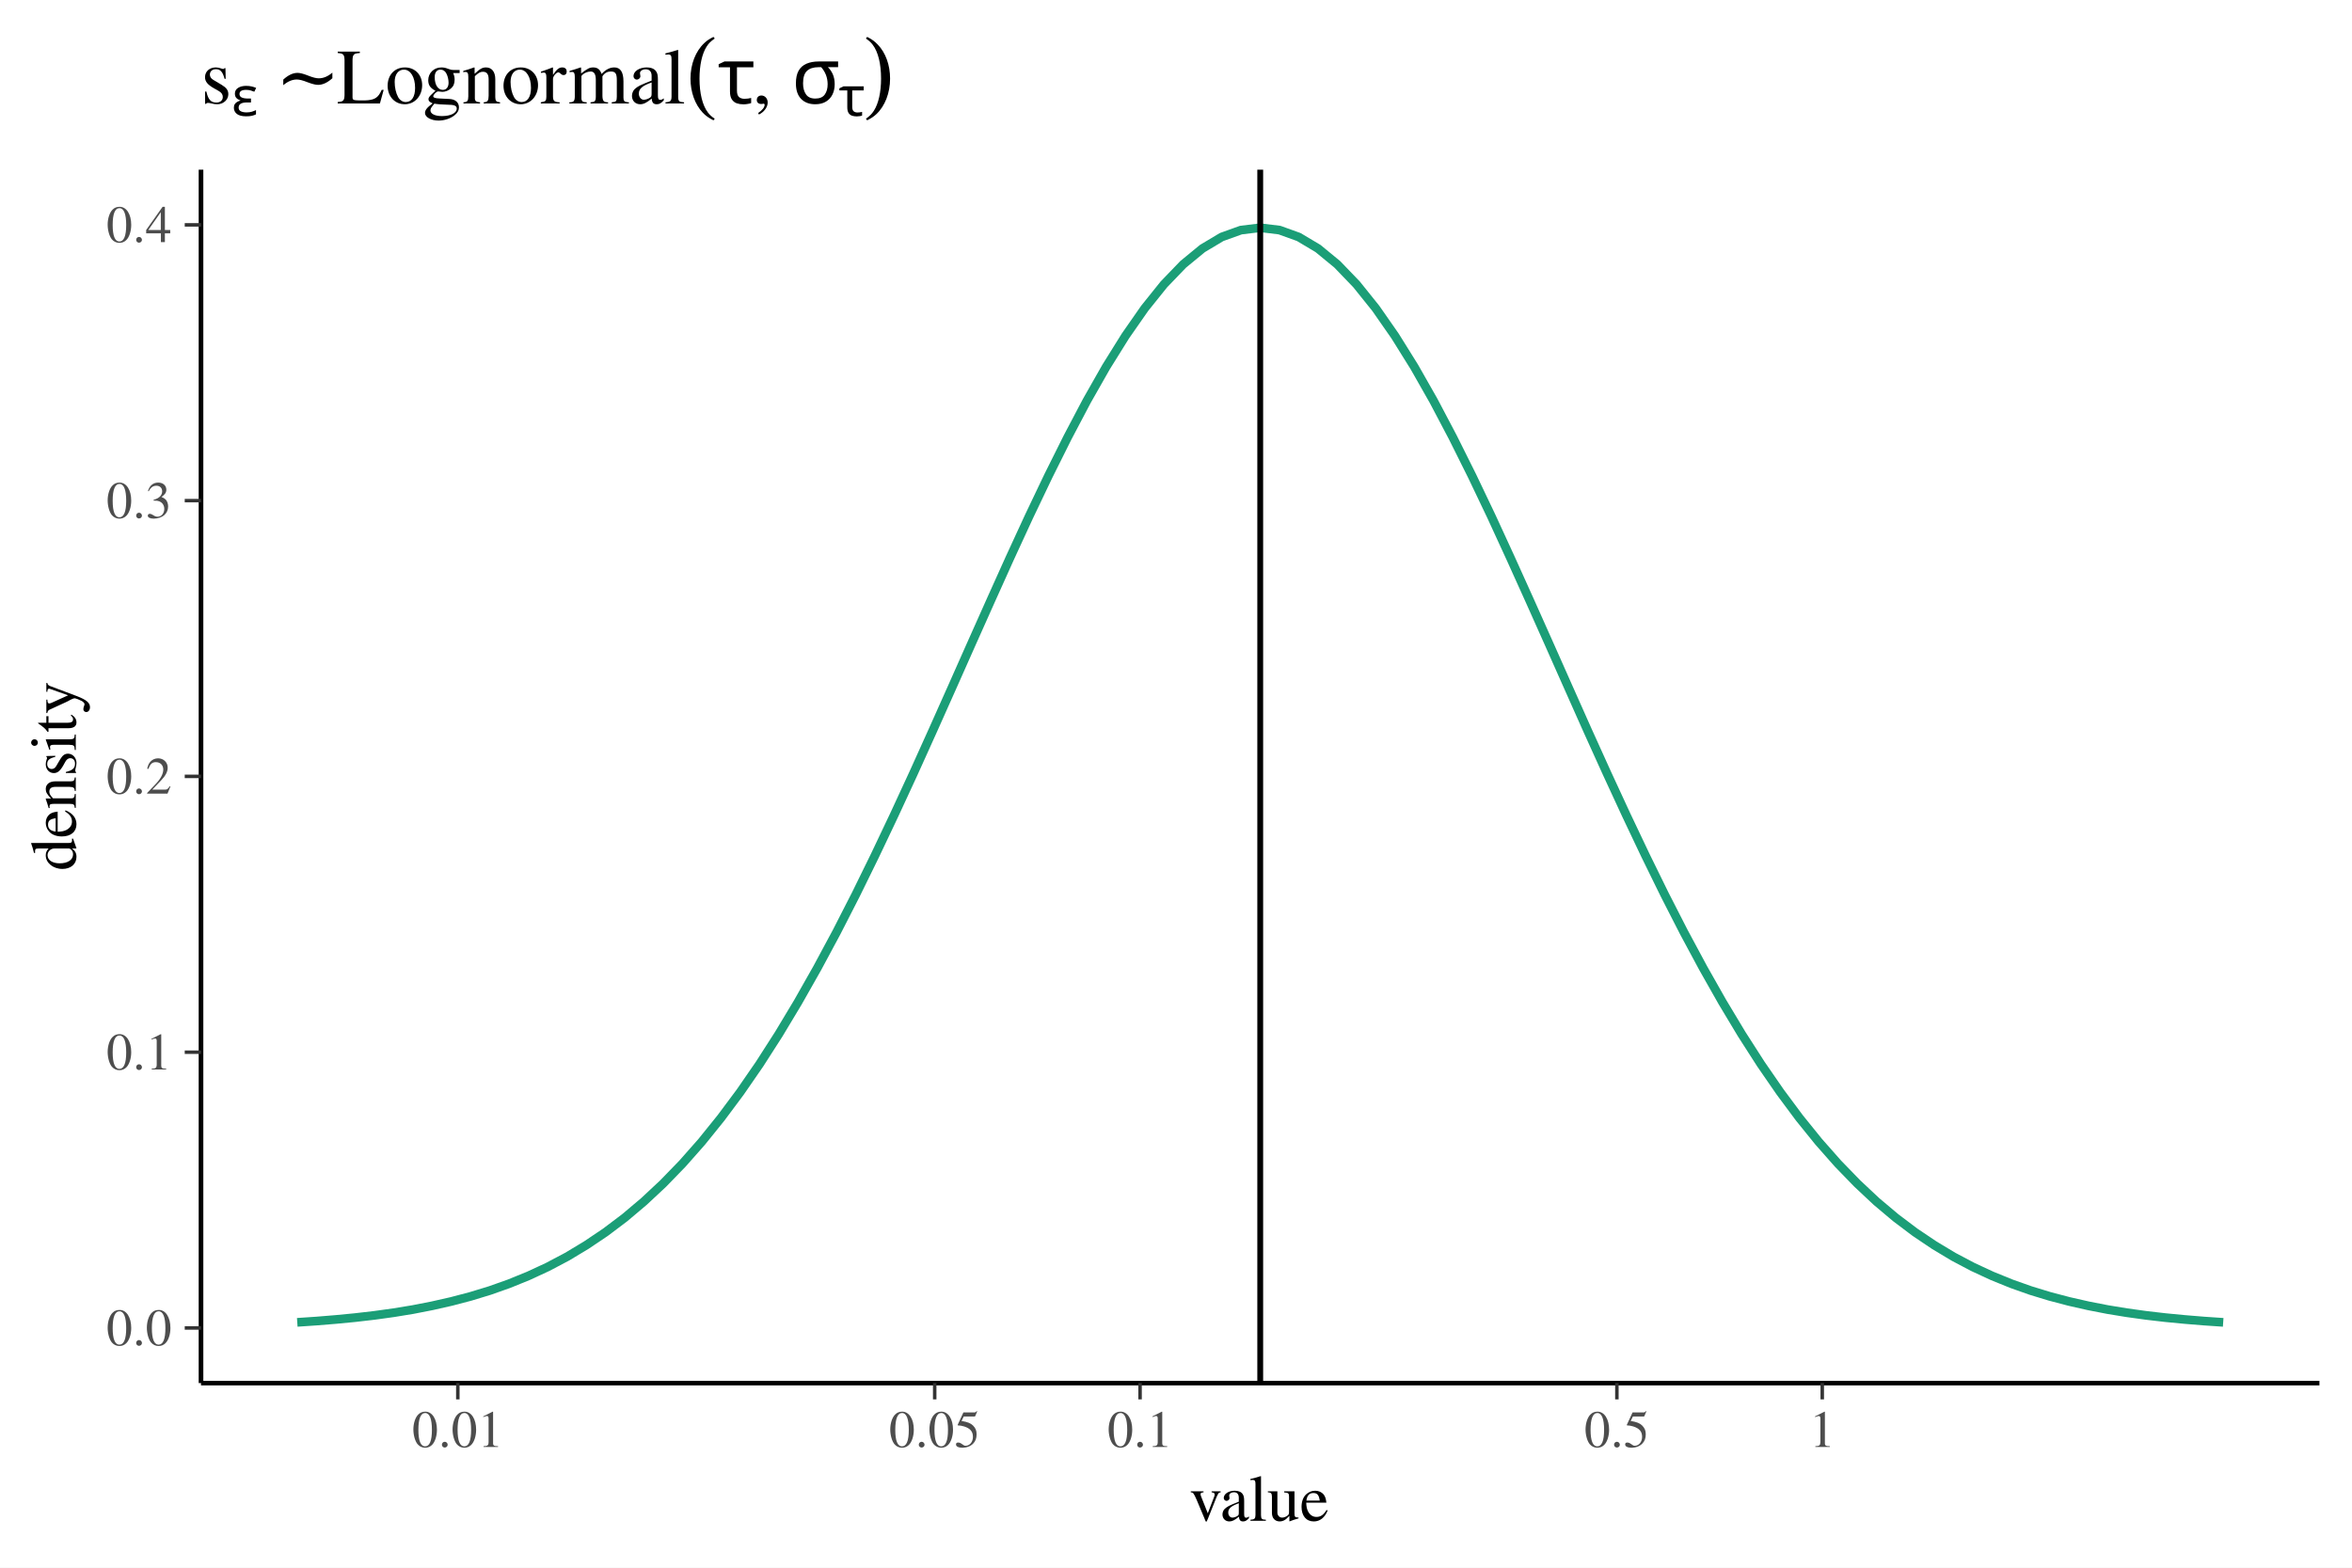
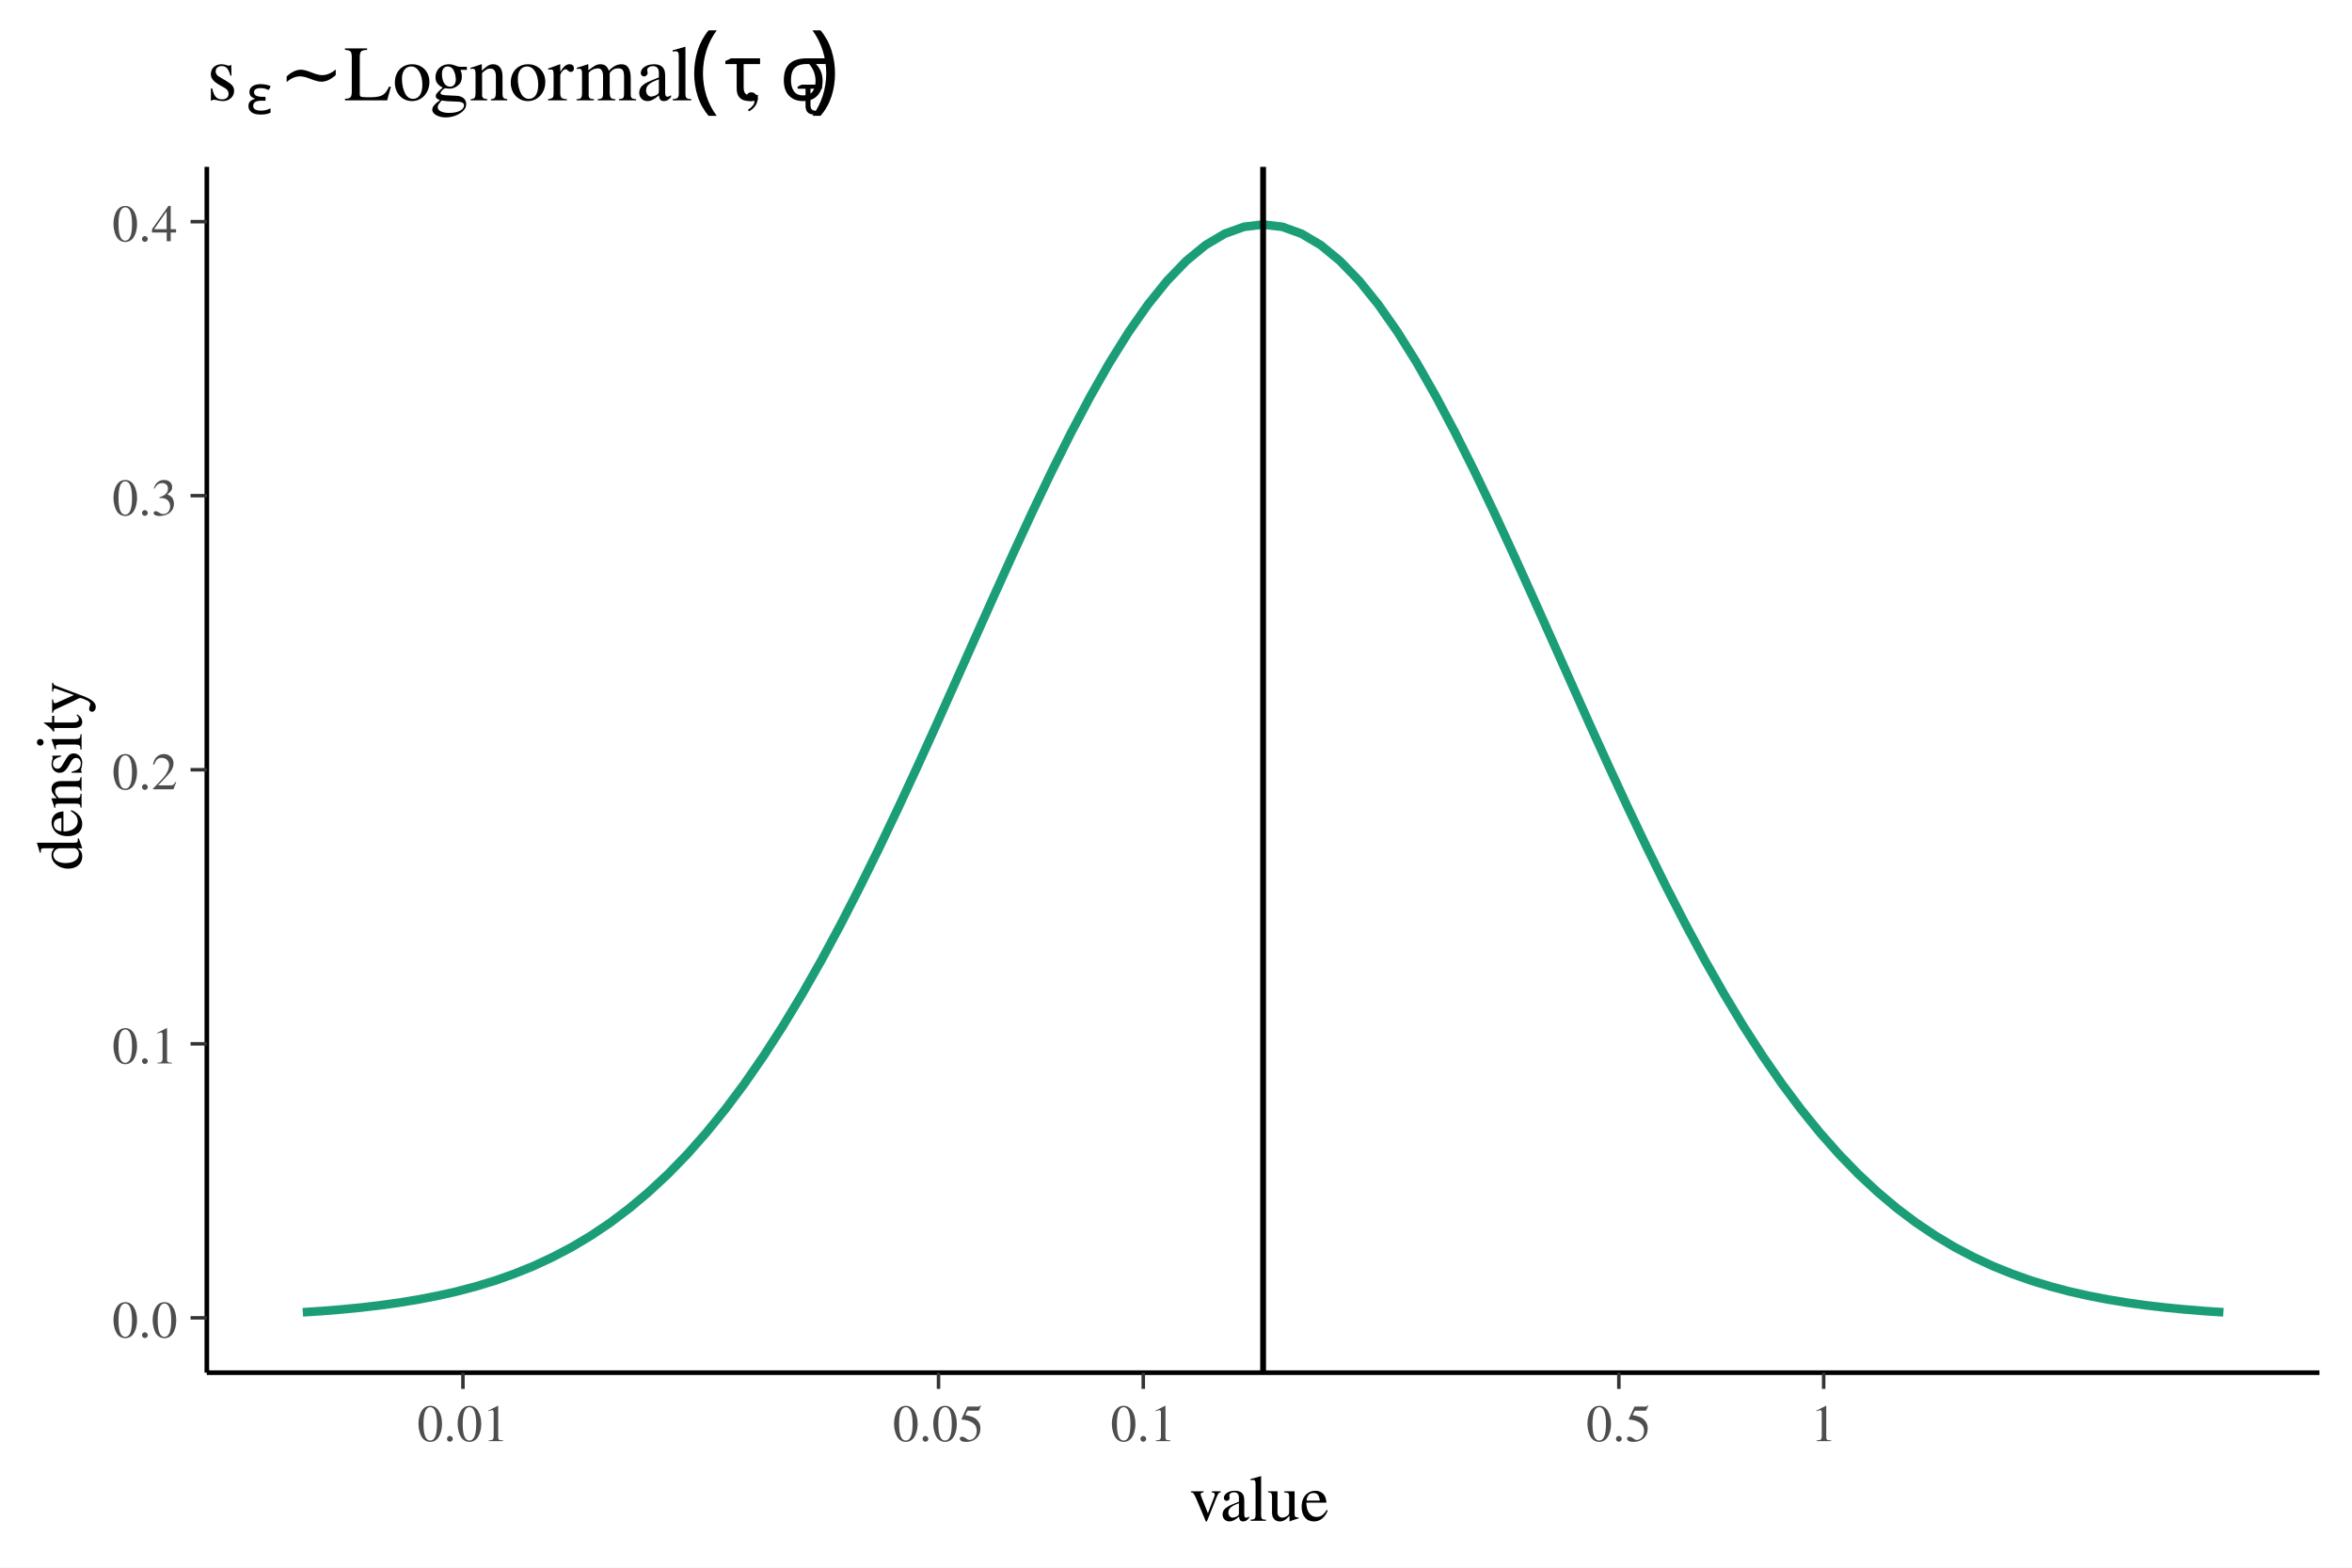
<svg xmlns="http://www.w3.org/2000/svg" viewBox="0 0 432.00 288.00">
  <defs>
    <style type="text/css">
    line, polyline, path, rect, circle {
      fill: none;
      stroke: #000000;
      stroke-linecap: round;
      stroke-linejoin: round;
      stroke-miterlimit: 10.00;
    }
  </style>
  </defs>
  <rect width="100%" height="100%" style="stroke: none; fill: #FFFFFF;" />
  <defs>
-     <clipPath id="cpMzYuOTE1OXw0MjYuMDIyfDI1NC4wOTN8MzEuMTczMw==">
-       <rect x="36.92" y="31.17" width="389.11" height="222.92" />
+     <clipPath id="cpMzcuOTg2Mnw0MjYuMDIyfDI1Mi4xNzR8MzAuNjQ4Mw==">
+       <rect x="37.99" y="30.65" width="388.04" height="221.53" />
    </clipPath>
  </defs>
-   <polyline points="54.60,242.93 58.14,242.69 61.68,242.40 65.21,242.06 68.75,241.65 72.29,241.16 75.83,240.58 79.36,239.89 82.90,239.09 86.44,238.16 89.98,237.08 93.51,235.83 97.05,234.39 100.59,232.75 104.13,230.88 107.66,228.76 111.20,226.38 114.74,223.71 118.27,220.73 121.81,217.42 125.35,213.77 128.89,209.76 132.42,205.38 135.96,200.63 139.50,195.50 143.04,189.98 146.57,184.10 150.11,177.85 153.65,171.26 157.19,164.34 160.72,157.14 164.26,149.68 167.80,142.02 171.33,134.20 174.87,126.27 178.41,118.30 181.95,110.37 185.48,102.53 189.02,94.85 192.56,87.43 196.10,80.33 199.63,73.63 203.17,67.40 206.71,61.72 210.25,56.64 213.78,52.24 217.32,48.56 220.86,45.65 224.39,43.54 227.93,42.27 231.47,41.84 235.01,42.27 238.54,43.54 242.08,45.65 245.62,48.56 249.16,52.24 252.69,56.64 256.23,61.72 259.77,67.40 263.31,73.63 266.84,80.33 270.38,87.43 273.92,94.85 277.45,102.53 280.99,110.37 284.53,118.30 288.07,126.27 291.60,134.20 295.14,142.02 298.68,149.68 302.22,157.14 305.75,164.34 309.29,171.26 312.83,177.85 316.37,184.10 319.90,189.98 323.44,195.50 326.98,200.63 330.51,205.38 334.05,209.76 337.59,213.77 341.13,217.42 344.66,220.73 348.20,223.71 351.74,226.38 355.28,228.76 358.81,230.88 362.35,232.75 365.89,234.39 369.43,235.83 372.96,237.08 376.50,238.16 380.04,239.09 383.57,239.89 387.11,240.58 390.65,241.16 394.19,241.65 397.72,242.06 401.26,242.40 404.80,242.69 408.34,242.93 " style="stroke-width: 1.60; stroke: #1B9E77; stroke-linecap: butt;" clip-path="url(#cpMzYuOTE1OXw0MjYuMDIyfDI1NC4wOTN8MzEuMTczMw==)" />
-   <line x1="231.47" y1="254.09" x2="231.47" y2="31.17" style="stroke-width: 1.07; stroke-linecap: butt;" clip-path="url(#cpMzYuOTE1OXw0MjYuMDIyfDI1NC4wOTN8MzEuMTczMw==)" />
+   <polyline points="55.62,241.08 59.15,240.85 62.68,240.56 66.21,240.22 69.73,239.81 73.26,239.32 76.79,238.74 80.32,238.06 83.85,237.27 87.37,236.34 90.90,235.27 94.43,234.02 97.96,232.60 101.48,230.96 105.01,229.11 108.54,227.00 112.07,224.63 115.59,221.98 119.12,219.01 122.65,215.73 126.18,212.10 129.70,208.12 133.23,203.77 136.76,199.05 140.29,193.94 143.81,188.47 147.34,182.62 150.87,176.41 154.40,169.85 157.92,162.98 161.45,155.83 164.98,148.42 168.51,140.80 172.04,133.03 175.56,125.15 179.09,117.24 182.62,109.35 186.15,101.55 189.67,93.93 193.20,86.55 196.73,79.50 200.26,72.84 203.78,66.65 207.31,61.00 210.84,55.96 214.37,51.58 217.89,47.93 221.42,45.03 224.95,42.94 228.48,41.67 232.00,41.25 235.53,41.67 239.06,42.94 242.59,45.03 246.11,47.93 249.64,51.58 253.17,55.96 256.70,61.00 260.23,66.65 263.75,72.84 267.28,79.50 270.81,86.55 274.34,93.93 277.86,101.55 281.39,109.35 284.92,117.24 288.45,125.15 291.97,133.03 295.50,140.80 299.03,148.42 302.56,155.83 306.08,162.98 309.61,169.85 313.14,176.41 316.67,182.62 320.19,188.47 323.72,193.94 327.25,199.05 330.78,203.77 334.30,208.12 337.83,212.10 341.36,215.73 344.89,219.01 348.42,221.98 351.94,224.63 355.47,227.00 359.00,229.11 362.53,230.96 366.05,232.60 369.58,234.02 373.11,235.27 376.64,236.34 380.16,237.27 383.69,238.06 387.22,238.74 390.75,239.32 394.27,239.81 397.80,240.22 401.33,240.56 404.86,240.85 408.38,241.08 " style="stroke-width: 1.60; stroke: #1B9E77; stroke-linecap: butt;" clip-path="url(#cpMzcuOTg2Mnw0MjYuMDIyfDI1Mi4xNzR8MzAuNjQ4Mw==)" />
+   <line x1="232.00" y1="252.17" x2="232.00" y2="30.65" style="stroke-width: 1.07; stroke-linecap: butt;" clip-path="url(#cpMzcuOTg2Mnw0MjYuMDIyfDI1Mi4xNzR8MzAuNjQ4Mw==)" />
  <defs>
    <clipPath id="cpMHw0MzJ8Mjg4fDA=">
      <rect x="0.00" y="0.00" width="432.00" height="288.00" />
    </clipPath>
  </defs>
-   <polyline points="36.92,254.09 36.92,31.17 " style="stroke-width: 0.85; stroke-linecap: butt;" clip-path="url(#cpMHw0MzJ8Mjg4fDA=)" />
+   <polyline points="37.99,252.17 37.99,30.65 " style="stroke-width: 0.85; stroke-linecap: butt;" clip-path="url(#cpMHw0MzJ8Mjg4fDA=)" />
  <g clip-path="url(#cpMHw0MzJ8Mjg4fDA=)">
-     <text x="19.54" y="247.13" style="font-size: 9.60px; fill: #4D4D4D; font-family: Times;" textLength="11.99px" lengthAdjust="spacingAndGlyphs">0.0</text>
+     <text x="20.61" y="245.70" style="font-size: 9.60px; fill: #4D4D4D; font-family: Times;" textLength="12.00px" lengthAdjust="spacingAndGlyphs">0.0</text>
  </g>
  <g clip-path="url(#cpMHw0MzJ8Mjg4fDA=)">
-     <text x="19.54" y="196.47" style="font-size: 9.60px; fill: #4D4D4D; font-family: Times;" textLength="11.99px" lengthAdjust="spacingAndGlyphs">0.1</text>
+     <text x="20.61" y="195.36" style="font-size: 9.60px; fill: #4D4D4D; font-family: Times;" textLength="12.00px" lengthAdjust="spacingAndGlyphs">0.1</text>
  </g>
  <g clip-path="url(#cpMHw0MzJ8Mjg4fDA=)">
-     <text x="19.54" y="145.80" style="font-size: 9.60px; fill: #4D4D4D; font-family: Times;" textLength="11.99px" lengthAdjust="spacingAndGlyphs">0.2</text>
+     <text x="20.61" y="145.01" style="font-size: 9.60px; fill: #4D4D4D; font-family: Times;" textLength="12.00px" lengthAdjust="spacingAndGlyphs">0.2</text>
  </g>
  <g clip-path="url(#cpMHw0MzJ8Mjg4fDA=)">
-     <text x="19.54" y="95.14" style="font-size: 9.60px; fill: #4D4D4D; font-family: Times;" textLength="11.99px" lengthAdjust="spacingAndGlyphs">0.3</text>
+     <text x="20.61" y="94.66" style="font-size: 9.60px; fill: #4D4D4D; font-family: Times;" textLength="12.00px" lengthAdjust="spacingAndGlyphs">0.3</text>
  </g>
  <g clip-path="url(#cpMHw0MzJ8Mjg4fDA=)">
-     <text x="19.54" y="44.48" style="font-size: 9.60px; fill: #4D4D4D; font-family: Times;" textLength="11.99px" lengthAdjust="spacingAndGlyphs">0.4</text>
+     <text x="20.61" y="44.32" style="font-size: 9.60px; fill: #4D4D4D; font-family: Times;" textLength="12.00px" lengthAdjust="spacingAndGlyphs">0.4</text>
  </g>
-   <polyline points="33.93,243.96 36.92,243.96 " style="stroke-width: 0.64; stroke: #333333; stroke-linecap: butt;" clip-path="url(#cpMHw0MzJ8Mjg4fDA=)" />
-   <polyline points="33.93,193.30 36.92,193.30 " style="stroke-width: 0.64; stroke: #333333; stroke-linecap: butt;" clip-path="url(#cpMHw0MzJ8Mjg4fDA=)" />
-   <polyline points="33.93,142.63 36.92,142.63 " style="stroke-width: 0.64; stroke: #333333; stroke-linecap: butt;" clip-path="url(#cpMHw0MzJ8Mjg4fDA=)" />
-   <polyline points="33.93,91.97 36.92,91.97 " style="stroke-width: 0.64; stroke: #333333; stroke-linecap: butt;" clip-path="url(#cpMHw0MzJ8Mjg4fDA=)" />
-   <polyline points="33.93,41.31 36.92,41.31 " style="stroke-width: 0.64; stroke: #333333; stroke-linecap: butt;" clip-path="url(#cpMHw0MzJ8Mjg4fDA=)" />
-   <polyline points="36.92,254.09 426.02,254.09 " style="stroke-width: 0.85; stroke-linecap: butt;" clip-path="url(#cpMHw0MzJ8Mjg4fDA=)" />
-   <polyline points="84.09,257.08 84.09,254.09 " style="stroke-width: 0.64; stroke: #333333; stroke-linecap: butt;" clip-path="url(#cpMHw0MzJ8Mjg4fDA=)" />
-   <polyline points="209.40,257.08 209.40,254.09 " style="stroke-width: 0.64; stroke: #333333; stroke-linecap: butt;" clip-path="url(#cpMHw0MzJ8Mjg4fDA=)" />
-   <polyline points="334.70,257.08 334.70,254.09 " style="stroke-width: 0.64; stroke: #333333; stroke-linecap: butt;" clip-path="url(#cpMHw0MzJ8Mjg4fDA=)" />
-   <polyline points="171.68,257.08 171.68,254.09 " style="stroke-width: 0.64; stroke: #333333; stroke-linecap: butt;" clip-path="url(#cpMHw0MzJ8Mjg4fDA=)" />
-   <polyline points="296.98,257.08 296.98,254.09 " style="stroke-width: 0.64; stroke: #333333; stroke-linecap: butt;" clip-path="url(#cpMHw0MzJ8Mjg4fDA=)" />
+   <polyline points="35.00,242.10 37.99,242.10 " style="stroke-width: 0.64; stroke: #333333; stroke-linecap: butt;" clip-path="url(#cpMHw0MzJ8Mjg4fDA=)" />
+   <polyline points="35.00,191.76 37.99,191.76 " style="stroke-width: 0.64; stroke: #333333; stroke-linecap: butt;" clip-path="url(#cpMHw0MzJ8Mjg4fDA=)" />
+   <polyline points="35.00,141.41 37.99,141.41 " style="stroke-width: 0.64; stroke: #333333; stroke-linecap: butt;" clip-path="url(#cpMHw0MzJ8Mjg4fDA=)" />
+   <polyline points="35.00,91.06 37.99,91.06 " style="stroke-width: 0.64; stroke: #333333; stroke-linecap: butt;" clip-path="url(#cpMHw0MzJ8Mjg4fDA=)" />
+   <polyline points="35.00,40.72 37.99,40.72 " style="stroke-width: 0.64; stroke: #333333; stroke-linecap: butt;" clip-path="url(#cpMHw0MzJ8Mjg4fDA=)" />
+   <polyline points="37.99,252.17 426.02,252.17 " style="stroke-width: 0.85; stroke-linecap: butt;" clip-path="url(#cpMHw0MzJ8Mjg4fDA=)" />
+   <polyline points="85.03,255.16 85.03,252.17 " style="stroke-width: 0.64; stroke: #333333; stroke-linecap: butt;" clip-path="url(#cpMHw0MzJ8Mjg4fDA=)" />
+   <polyline points="209.99,255.16 209.99,252.17 " style="stroke-width: 0.64; stroke: #333333; stroke-linecap: butt;" clip-path="url(#cpMHw0MzJ8Mjg4fDA=)" />
+   <polyline points="334.96,255.16 334.96,252.17 " style="stroke-width: 0.64; stroke: #333333; stroke-linecap: butt;" clip-path="url(#cpMHw0MzJ8Mjg4fDA=)" />
+   <polyline points="172.38,255.16 172.38,252.17 " style="stroke-width: 0.64; stroke: #333333; stroke-linecap: butt;" clip-path="url(#cpMHw0MzJ8Mjg4fDA=)" />
+   <polyline points="297.34,255.16 297.34,252.17 " style="stroke-width: 0.64; stroke: #333333; stroke-linecap: butt;" clip-path="url(#cpMHw0MzJ8Mjg4fDA=)" />
  <g clip-path="url(#cpMHw0MzJ8Mjg4fDA=)">
-     <text x="75.69" y="265.82" style="font-size: 9.60px; fill: #4D4D4D; font-family: Times;" textLength="16.79px" lengthAdjust="spacingAndGlyphs">0.01</text>
+     <text x="76.63" y="264.75" style="font-size: 9.60px; fill: #4D4D4D; font-family: Times;" textLength="16.80px" lengthAdjust="spacingAndGlyphs">0.01</text>
  </g>
  <g clip-path="url(#cpMHw0MzJ8Mjg4fDA=)">
-     <text x="203.40" y="265.82" style="font-size: 9.60px; fill: #4D4D4D; font-family: Times;" textLength="11.99px" lengthAdjust="spacingAndGlyphs">0.1</text>
+     <text x="203.99" y="264.75" style="font-size: 9.60px; fill: #4D4D4D; font-family: Times;" textLength="12.00px" lengthAdjust="spacingAndGlyphs">0.1</text>
  </g>
  <g clip-path="url(#cpMHw0MzJ8Mjg4fDA=)">
-     <text x="332.31" y="265.82" style="font-size: 9.60px; fill: #4D4D4D; font-family: Times;" textLength="4.80px" lengthAdjust="spacingAndGlyphs">1</text>
+     <text x="332.56" y="264.75" style="font-size: 9.60px; fill: #4D4D4D; font-family: Times;" textLength="4.80px" lengthAdjust="spacingAndGlyphs">1</text>
  </g>
  <g clip-path="url(#cpMHw0MzJ8Mjg4fDA=)">
-     <text x="163.28" y="265.82" style="font-size: 9.60px; fill: #4D4D4D; font-family: Times;" textLength="16.79px" lengthAdjust="spacingAndGlyphs">0.05</text>
+     <text x="163.98" y="264.75" style="font-size: 9.60px; fill: #4D4D4D; font-family: Times;" textLength="16.80px" lengthAdjust="spacingAndGlyphs">0.05</text>
  </g>
  <g clip-path="url(#cpMHw0MzJ8Mjg4fDA=)">
-     <text x="290.99" y="265.82" style="font-size: 9.60px; fill: #4D4D4D; font-family: Times;" textLength="11.99px" lengthAdjust="spacingAndGlyphs">0.5</text>
+     <text x="291.34" y="264.75" style="font-size: 9.60px; fill: #4D4D4D; font-family: Times;" textLength="12.00px" lengthAdjust="spacingAndGlyphs">0.5</text>
  </g>
  <g clip-path="url(#cpMHw0MzJ8Mjg4fDA=)">
-     <text x="218.48" y="279.38" style="font-size: 12.00px; font-family: Times;" textLength="25.99px" lengthAdjust="spacingAndGlyphs">value</text>
+     <text x="218.50" y="279.38" style="font-size: 12.00px; font-family: Times;" textLength="27.00px" lengthAdjust="spacingAndGlyphs">value</text>
  </g>
  <g clip-path="url(#cpMHw0MzJ8Mjg4fDA=)">
-     <text transform="translate(13.92,159.96) rotate(-90)" style="font-size: 12.00px; font-family: Times;" textLength="34.66px" lengthAdjust="spacingAndGlyphs">density</text>
+     <text transform="translate(14.98,159.91) rotate(-90)" style="font-size: 12.00px; font-family: Times;" textLength="37.00px" lengthAdjust="spacingAndGlyphs">density</text>
  </g>
  <g clip-path="url(#cpMHw0MzJ8Mjg4fDA=)">
-     <text x="36.92" y="19.01" style="font-size: 14.40px; font-family: Times;" textLength="5.61px" lengthAdjust="spacingAndGlyphs">s</text>
+     <text x="37.99" y="18.43" style="font-size: 14.40px; font-family: Times;" textLength="7.20px" lengthAdjust="spacingAndGlyphs">s</text>
  </g>
  <g clip-path="url(#cpMHw0MzJ8Mjg4fDA=)">
-     <text x="42.52" y="21.27" style="font-size: 10.08px; font-family: Symbol;" textLength="4.42px" lengthAdjust="spacingAndGlyphs">ε</text>
+     <text x="45.19" y="20.95" style="font-size: 10.08px; font-family: Utopia;" textLength="2.27px" lengthAdjust="spacingAndGlyphs">ε</text>
  </g>
  <g clip-path="url(#cpMHw0MzJ8Mjg4fDA=)">
-     <text x="50.50" y="19.01" style="font-size: 14.40px; font-family: Times;" textLength="10.40px" lengthAdjust="spacingAndGlyphs">∼</text>
+     <text x="51.12" y="18.43" style="font-size: 14.40px; font-family: Times;" textLength="10.80px" lengthAdjust="spacingAndGlyphs">∼</text>
  </g>
  <g clip-path="url(#cpMHw0MzJ8Mjg4fDA=)">
-     <text x="61.86" y="19.01" style="font-size: 14.40px; font-family: Times;" textLength="64.01px" lengthAdjust="spacingAndGlyphs">Lognormal</text>
+     <text x="63.19" y="18.43" style="font-size: 14.40px; font-family: Times;" textLength="63.60px" lengthAdjust="spacingAndGlyphs">Lognormal</text>
  </g>
  <g clip-path="url(#cpMHw0MzJ8Mjg4fDA=)">
-     <text x="125.87" y="19.01" style="font-size: 18.00px; font-family: Symbol;" textLength="5.99px" lengthAdjust="spacingAndGlyphs">(</text>
+     <text x="126.79" y="18.43" style="font-size: 18.00px; font-family: Utopia;" textLength="6.30px" lengthAdjust="spacingAndGlyphs">(</text>
  </g>
  <g clip-path="url(#cpMHw0MzJ8Mjg4fDA=)">
-     <text x="131.86" y="19.01" style="font-size: 14.40px; font-family: Symbol;" textLength="6.32px" lengthAdjust="spacingAndGlyphs">τ</text>
+     <text x="133.09" y="18.43" style="font-size: 14.40px; font-family: Utopia;" textLength="3.24px" lengthAdjust="spacingAndGlyphs">τ</text>
  </g>
  <g clip-path="url(#cpMHw0MzJ8Mjg4fDA=)">
-     <text x="138.19" y="19.01" style="font-size: 14.40px; font-family: Times;" textLength="3.60px" lengthAdjust="spacingAndGlyphs">,</text>
+     <text x="136.33" y="18.43" style="font-size: 14.40px; font-family: Times;" textLength="3.60px" lengthAdjust="spacingAndGlyphs">,</text>
  </g>
  <g clip-path="url(#cpMHw0MzJ8Mjg4fDA=)">
-     <text x="141.79" y="19.01" style="font-size: 14.40px; font-family: Symbol;" textLength="3.60px" lengthAdjust="spacingAndGlyphs"> </text>
+     <text x="139.93" y="18.43" style="font-size: 14.40px; font-family: Utopia;" textLength="3.24px" lengthAdjust="spacingAndGlyphs"> </text>
  </g>
  <g clip-path="url(#cpMHw0MzJ8Mjg4fDA=)">
-     <text x="145.39" y="19.01" style="font-size: 14.40px; font-family: Symbol;" textLength="8.69px" lengthAdjust="spacingAndGlyphs">σ</text>
+     <text x="143.17" y="18.43" style="font-size: 14.40px; font-family: Utopia;" textLength="3.24px" lengthAdjust="spacingAndGlyphs">σ</text>
  </g>
  <g clip-path="url(#cpMHw0MzJ8Mjg4fDA=)">
-     <text x="154.08" y="21.27" style="font-size: 10.08px; font-family: Symbol;" textLength="4.42px" lengthAdjust="spacingAndGlyphs">τ</text>
+     <text x="146.41" y="20.95" style="font-size: 10.08px; font-family: Utopia;" textLength="2.27px" lengthAdjust="spacingAndGlyphs">τ</text>
  </g>
  <g clip-path="url(#cpMHw0MzJ8Mjg4fDA=)">
-     <text x="158.50" y="19.01" style="font-size: 18.00px; font-family: Symbol;" textLength="5.99px" lengthAdjust="spacingAndGlyphs">)</text>
+     <text x="148.68" y="18.43" style="font-size: 18.00px; font-family: Utopia;" textLength="6.30px" lengthAdjust="spacingAndGlyphs">)</text>
  </g>
</svg>
